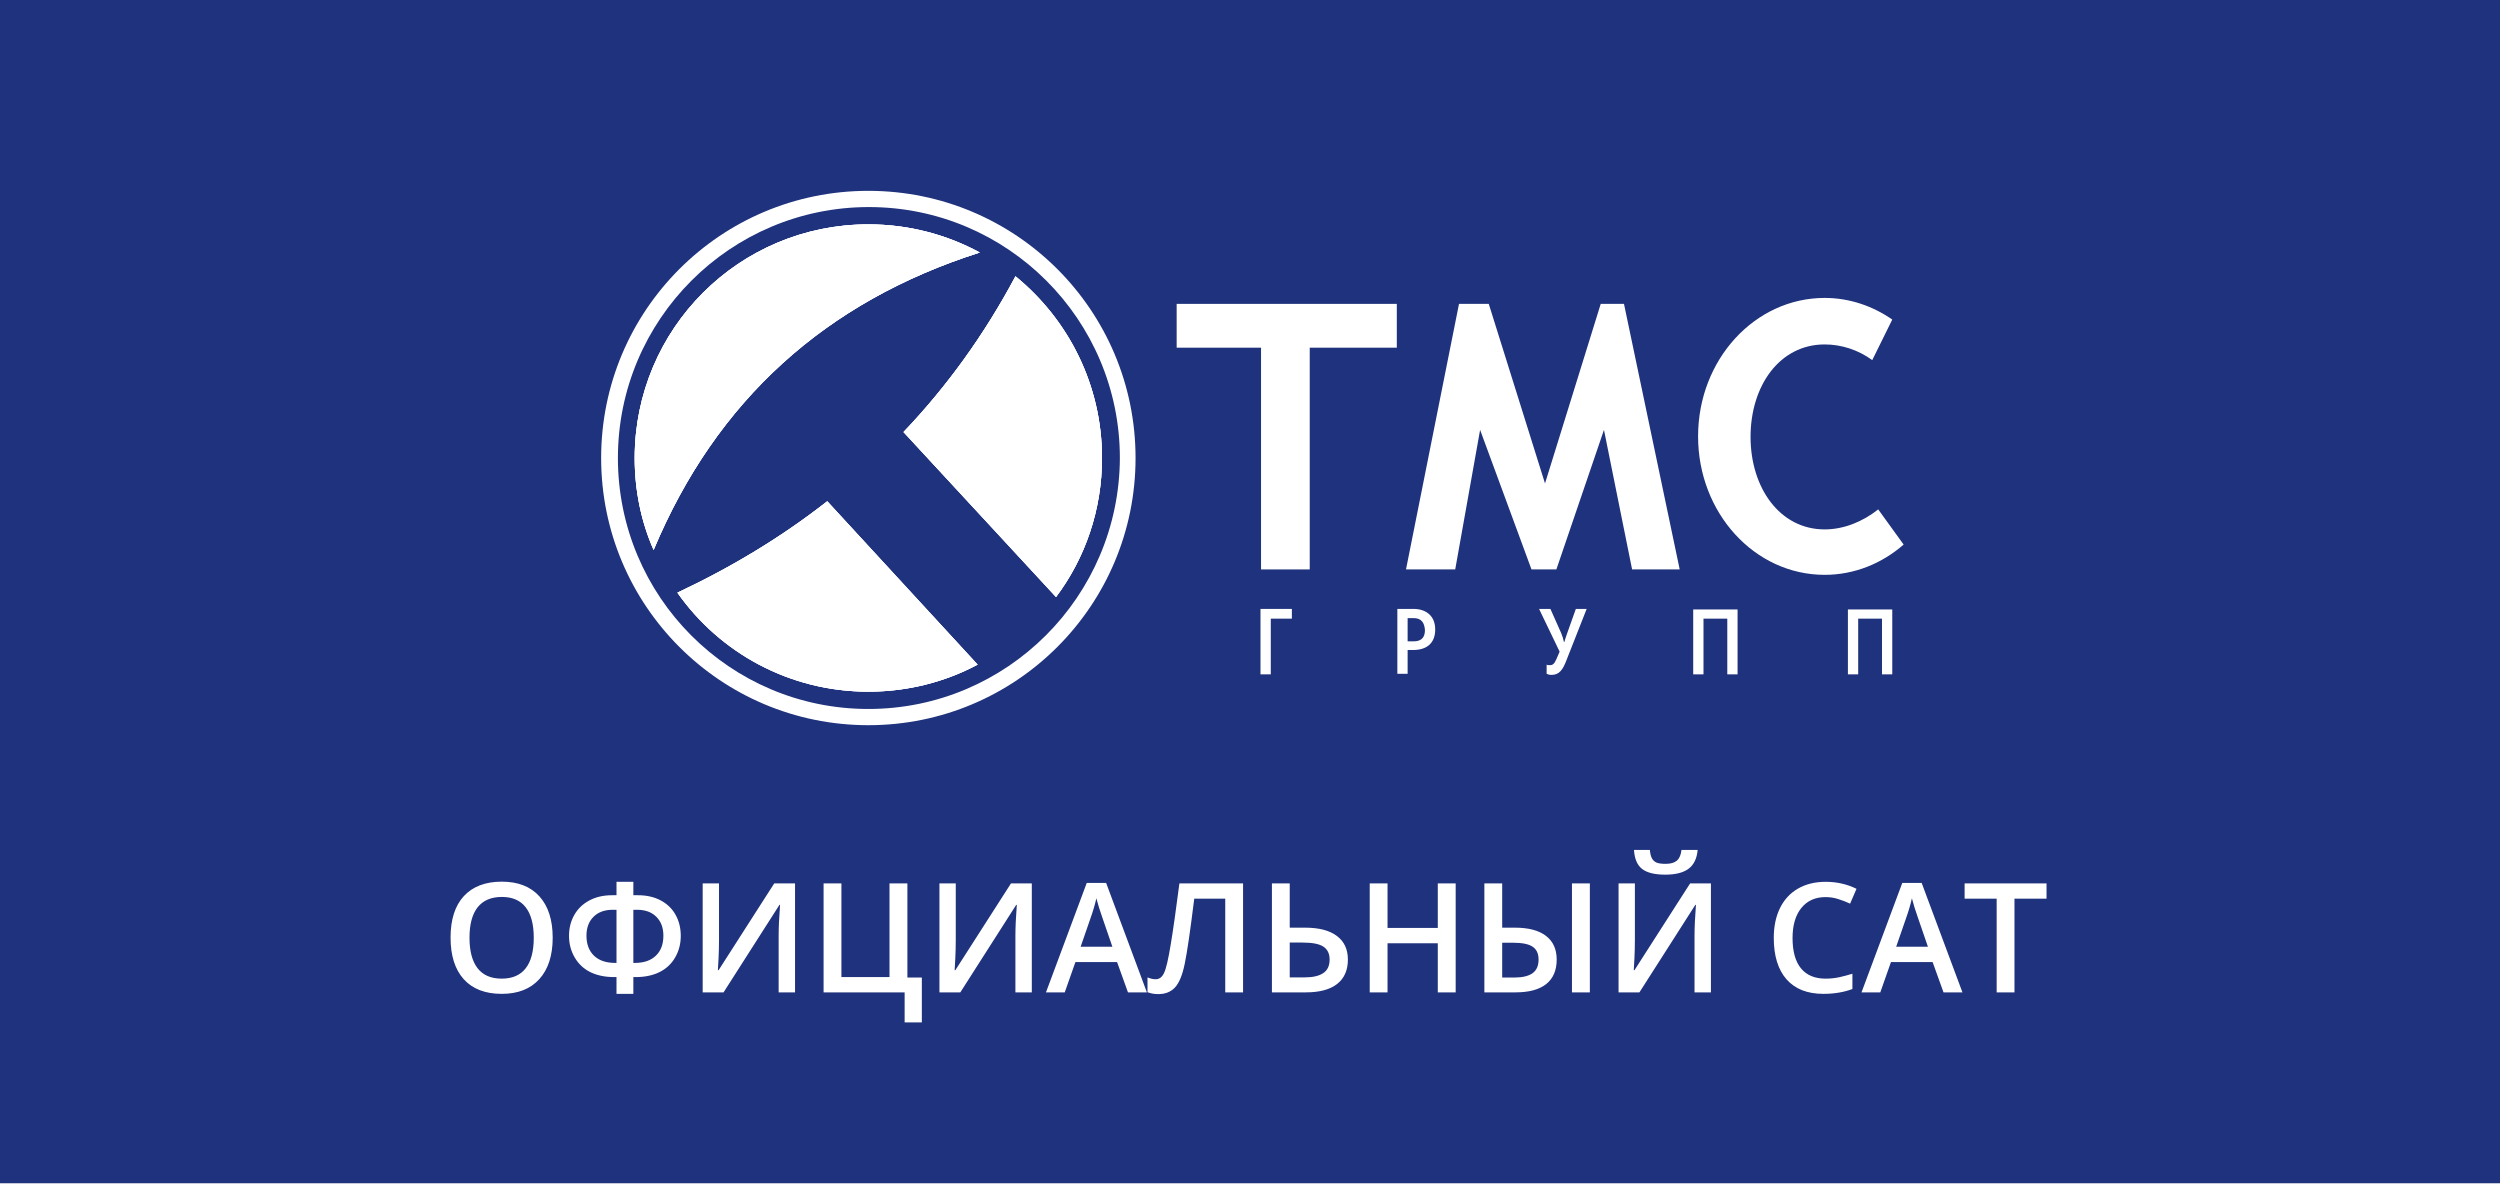
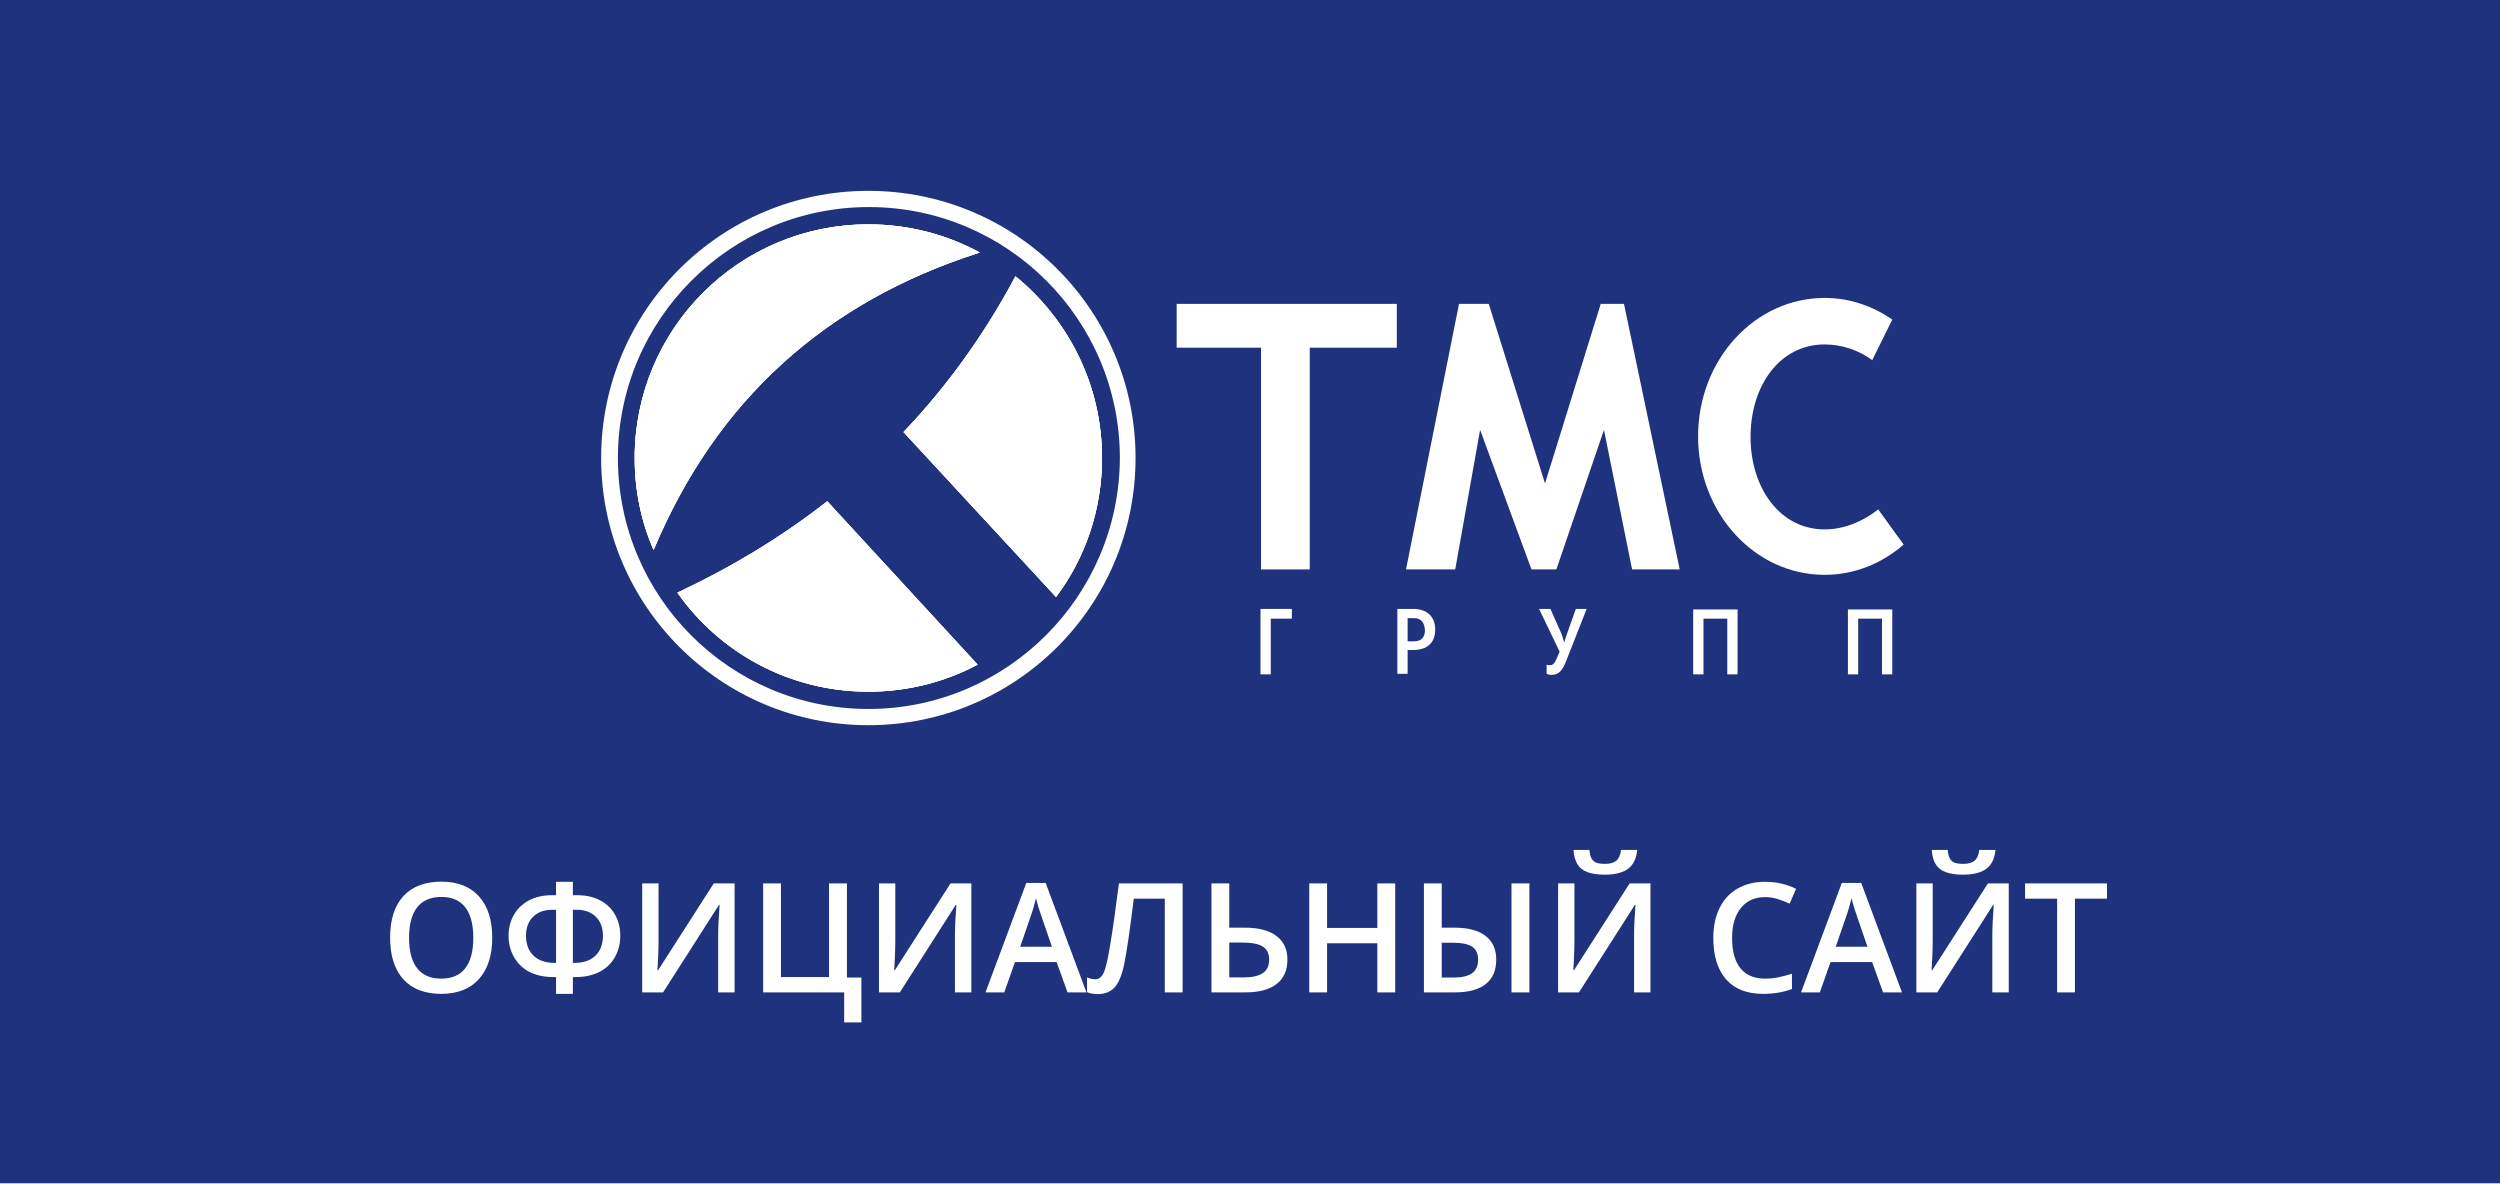
<svg xmlns="http://www.w3.org/2000/svg" width="262" height="124" viewBox="0 0 262 124" fill="none">
-   <path d="M0 0H262V124H0V0Z" fill="#1F327D" />
+   <rect width="262" height="124" fill="#1F327D" />
  <path d="M102.68 26.462C86.525 31.619 75.074 41.935 68.499 57.636C67.195 54.688 66.515 51.401 66.515 48C66.515 34.453 77.455 23.514 91.003 23.514C95.254 23.514 99.222 24.591 102.68 26.462Z" fill="white" />
  <path d="M102.453 69.652C99.052 71.466 95.141 72.486 91.003 72.486C82.727 72.486 75.414 68.405 70.993 62.113C76.775 59.393 81.99 56.219 86.695 52.534L102.453 69.652Z" fill="white" />
  <path d="M115.491 48C115.491 53.441 113.734 58.486 110.673 62.567L94.688 45.279C99.279 40.462 103.19 35.02 106.422 28.956C111.977 33.49 115.491 40.348 115.491 48Z" fill="white" />
  <path d="M91.003 20C75.528 20 63 32.526 63 48C63 63.474 75.528 76 91.003 76C106.478 76 119.006 63.474 119.006 48C119.006 32.526 106.478 20 91.003 20ZM91.003 74.3C76.491 74.3 64.757 62.51 64.757 48C64.757 33.49 76.548 21.7 91.06 21.7C105.571 21.7 117.362 33.49 117.362 48C117.305 62.51 105.515 74.3 91.003 74.3Z" fill="white" />
  <path d="M102.68 26.462C86.525 31.619 75.074 41.935 68.499 57.636C67.195 54.688 66.515 51.401 66.515 48C66.515 34.453 77.455 23.514 91.003 23.514C95.254 23.514 99.222 24.591 102.68 26.462Z" fill="white" />
  <path d="M102.453 69.652C99.052 71.466 95.141 72.486 91.003 72.486C82.727 72.486 75.414 68.405 70.993 62.113C76.775 59.393 81.99 56.219 86.695 52.534L102.453 69.652Z" fill="white" />
  <path d="M115.491 48C115.491 53.441 113.734 58.486 110.673 62.567L94.688 45.279C99.279 40.462 103.19 35.02 106.422 28.956C111.977 33.49 115.491 40.348 115.491 48Z" fill="white" />
  <path d="M102.68 26.462C86.525 31.619 75.074 41.935 68.499 57.636C67.195 54.688 66.515 51.401 66.515 48C66.515 34.453 77.455 23.514 91.003 23.514C95.254 23.514 99.222 24.591 102.68 26.462Z" fill="white" />
  <path d="M102.453 69.652C99.052 71.466 95.141 72.486 91.003 72.486C82.727 72.486 75.414 68.405 70.993 62.113C76.775 59.393 81.99 56.219 86.695 52.534L102.453 69.652Z" fill="white" />
  <path d="M115.491 48C115.491 53.441 113.734 58.486 110.673 62.567L94.688 45.279C99.279 40.462 103.19 35.02 106.422 28.956C111.977 33.49 115.491 40.348 115.491 48Z" fill="white" />
  <path d="M123.314 31.846H146.385V36.437H137.259V59.676H132.157V36.437H123.314V31.846Z" fill="white" />
  <path d="M152.507 59.676H147.349L152.904 31.846H156.022L161.917 50.664L167.756 31.846H170.193L176.032 59.676H171.044L168.096 45.053L163.108 59.676H160.5L155.115 45.053L152.507 59.676Z" fill="white" />
  <path d="M199.5 57.069C197.233 59.053 194.342 60.243 191.224 60.243C183.855 60.243 177.959 53.725 177.959 45.733C177.959 37.684 183.911 31.223 191.224 31.223C193.831 31.223 196.269 32.073 198.31 33.49L196.212 37.741C194.738 36.664 192.981 36.097 191.224 36.097C186.519 36.097 183.458 40.405 183.458 45.789C183.458 51.117 186.519 55.482 191.224 55.482C193.208 55.482 195.192 54.688 196.836 53.385L199.5 57.069Z" fill="white" />
  <path d="M132.1 63.814H135.388V64.834H133.177V70.672H132.1V63.814Z" fill="white" />
  <path d="M146.385 63.814H148.142C149.39 63.814 150.41 64.494 150.41 65.968C150.41 67.328 149.616 68.121 148.086 68.121H147.519V70.615H146.442V63.814H146.385ZM148.142 64.777H147.519V67.215H148.142C149.106 67.215 149.333 66.648 149.333 66.024C149.276 65.287 148.993 64.777 148.142 64.777Z" fill="white" />
  <path d="M161.294 63.814H162.484L163.618 66.364C163.731 66.648 163.844 66.988 163.901 67.271H163.958C164.015 66.988 164.128 66.704 164.241 66.364L165.148 63.814H166.282L164.185 69.142C163.788 70.219 163.391 70.729 162.597 70.729C162.371 70.729 162.201 70.672 162.087 70.615V69.652C162.144 69.709 162.314 69.709 162.427 69.709C162.711 69.709 162.881 69.595 163.108 69.085L163.448 68.291L161.294 63.814Z" fill="white" />
  <path d="M180.964 64.834H178.526V70.672H177.449V63.871H182.097V70.672H181.02V64.834H180.964Z" fill="white" />
  <path d="M197.176 64.834H194.738V70.672H193.661V63.871H198.31V70.672H197.233V64.834H197.176Z" fill="white" />
-   <path d="M57.922 98.273C57.922 100.133 57.456 101.578 56.523 102.609C55.596 103.641 54.281 104.156 52.578 104.156C50.854 104.156 49.529 103.646 48.602 102.625C47.68 101.599 47.219 100.143 47.219 98.258C47.219 96.372 47.682 94.924 48.609 93.914C49.542 92.904 50.87 92.398 52.594 92.398C54.292 92.398 55.604 92.912 56.531 93.938C57.458 94.963 57.922 96.409 57.922 98.273ZM49.203 98.273C49.203 99.68 49.487 100.747 50.055 101.477C50.622 102.201 51.464 102.562 52.578 102.562C53.688 102.562 54.523 102.203 55.086 101.484C55.654 100.766 55.938 99.695 55.938 98.273C55.938 96.872 55.656 95.81 55.094 95.086C54.536 94.362 53.703 94 52.594 94C51.474 94 50.628 94.362 50.055 95.086C49.487 95.81 49.203 96.872 49.203 98.273ZM66.375 100.914H66.531C67.469 100.914 68.201 100.664 68.727 100.164C69.258 99.659 69.523 98.958 69.523 98.062C69.523 97.229 69.276 96.568 68.781 96.078C68.292 95.588 67.617 95.344 66.758 95.344H66.375V100.914ZM64.609 104.156V102.398H64.352C63.419 102.398 62.599 102.229 61.891 101.891C61.188 101.547 60.635 101.034 60.234 100.352C59.833 99.669 59.633 98.912 59.633 98.078C59.633 97.271 59.815 96.544 60.18 95.898C60.544 95.247 61.068 94.74 61.75 94.375C62.432 94.005 63.232 93.82 64.148 93.82H64.609V92.414H66.375V93.82H66.852C67.773 93.82 68.573 94.003 69.25 94.367C69.932 94.732 70.451 95.237 70.805 95.883C71.164 96.523 71.344 97.255 71.344 98.078C71.344 98.927 71.143 99.69 70.742 100.367C70.341 101.044 69.789 101.552 69.086 101.891C68.388 102.229 67.568 102.398 66.625 102.398H66.375V104.156H64.609ZM64.609 95.344H64.227C63.362 95.344 62.685 95.591 62.195 96.086C61.706 96.576 61.461 97.234 61.461 98.062C61.461 98.948 61.724 99.646 62.25 100.156C62.776 100.661 63.516 100.914 64.469 100.914H64.609V95.344ZM73.641 92.578H75.352V98.516C75.352 99.135 75.336 99.763 75.305 100.398C75.273 101.029 75.25 101.456 75.234 101.68H75.305L81.141 92.578H83.32V104H81.602V98.109C81.602 97.208 81.651 96.115 81.75 94.828H81.688L75.828 104H73.641V92.578ZM95.094 102.445H96.609V107.148H94.805V104H86.312V92.578H88.18V102.398H93.219V92.578H95.094V102.445ZM98.453 92.578H100.164V98.516C100.164 99.135 100.148 99.763 100.117 100.398C100.086 101.029 100.062 101.456 100.047 101.68H100.117L105.953 92.578H108.133V104H106.414V98.109C106.414 97.208 106.464 96.115 106.562 94.828H106.5L100.641 104H98.453V92.578ZM118.211 104L117.07 100.828H112.703L111.586 104H109.617L113.891 92.531H115.922L120.195 104H118.211ZM116.578 99.219L115.508 96.109C115.43 95.901 115.32 95.573 115.18 95.125C115.044 94.677 114.951 94.349 114.898 94.141C114.758 94.781 114.552 95.482 114.281 96.242L113.25 99.219H116.578ZM130.273 104H128.406V94.18H125.156C124.745 97.513 124.414 99.781 124.164 100.984C123.919 102.188 123.573 103.026 123.125 103.5C122.677 103.969 122.083 104.195 121.344 104.18C120.964 104.18 120.602 104.115 120.258 103.984V102.43C120.555 102.56 120.844 102.625 121.125 102.625C121.5 102.625 121.792 102.401 122 101.953C122.214 101.5 122.445 100.503 122.695 98.961C122.951 97.419 123.253 95.292 123.602 92.578H130.273V104ZM141.258 100.562C141.258 101.682 140.88 102.536 140.125 103.125C139.375 103.708 138.286 104 136.859 104H133.297V92.578H135.164V97.219H136.781C138.229 97.219 139.336 97.508 140.102 98.086C140.872 98.659 141.258 99.484 141.258 100.562ZM135.164 102.43H136.734C137.573 102.43 138.216 102.284 138.664 101.992C139.117 101.695 139.344 101.219 139.344 100.562C139.344 99.948 139.128 99.497 138.695 99.211C138.263 98.924 137.539 98.781 136.523 98.781H135.164V102.43ZM152.555 104H150.68V98.852H145.414V104H143.547V92.578H145.414V97.25H150.68V92.578H152.555V104ZM163.141 100.562C163.141 101.693 162.773 102.549 162.039 103.133C161.31 103.711 160.237 104 158.82 104H155.562V92.578H157.43V97.219H158.758C160.185 97.219 161.271 97.505 162.016 98.078C162.766 98.651 163.141 99.479 163.141 100.562ZM157.43 102.445H158.711C159.544 102.445 160.174 102.297 160.602 102C161.029 101.698 161.242 101.219 161.242 100.562C161.242 99.943 161.036 99.495 160.625 99.219C160.219 98.938 159.526 98.797 158.547 98.797H157.43V102.445ZM166.617 104H164.742V92.578H166.617V104ZM169.625 92.578H171.336V98.516C171.336 99.135 171.32 99.763 171.289 100.398C171.258 101.029 171.234 101.456 171.219 101.68H171.289L177.125 92.578H179.305V104H177.586V98.109C177.586 97.208 177.635 96.115 177.734 94.828H177.672L171.812 104H169.625V92.578ZM174.523 91.664C173.419 91.664 172.609 91.466 172.094 91.07C171.583 90.669 171.299 90.003 171.242 89.07H172.906C172.938 89.445 173.008 89.737 173.117 89.945C173.232 90.154 173.393 90.305 173.602 90.398C173.815 90.487 174.138 90.531 174.57 90.531C175.081 90.531 175.469 90.419 175.734 90.195C176 89.966 176.161 89.591 176.219 89.07H177.914C177.836 89.966 177.521 90.622 176.969 91.039C176.417 91.456 175.602 91.664 174.523 91.664ZM191.312 94.016C190.24 94.016 189.396 94.396 188.781 95.156C188.167 95.917 187.859 96.966 187.859 98.305C187.859 99.706 188.154 100.766 188.742 101.484C189.336 102.203 190.193 102.562 191.312 102.562C191.797 102.562 192.266 102.516 192.719 102.422C193.172 102.323 193.643 102.198 194.133 102.047V103.648C193.237 103.987 192.221 104.156 191.086 104.156C189.414 104.156 188.13 103.651 187.234 102.641C186.339 101.625 185.891 100.174 185.891 98.289C185.891 97.102 186.107 96.062 186.539 95.172C186.977 94.281 187.607 93.599 188.43 93.125C189.253 92.651 190.219 92.414 191.328 92.414C192.495 92.414 193.573 92.659 194.562 93.148L193.891 94.703C193.505 94.521 193.096 94.362 192.664 94.227C192.237 94.086 191.786 94.016 191.312 94.016ZM203.68 104L202.539 100.828H198.172L197.055 104H195.086L199.359 92.531H201.391L205.664 104H203.68ZM202.047 99.219L200.977 96.109C200.898 95.901 200.789 95.573 200.648 95.125C200.513 94.677 200.419 94.349 200.367 94.141C200.227 94.781 200.021 95.482 199.75 96.242L198.719 99.219H202.047ZM211.117 104H209.25V94.18H205.891V92.578H214.477V94.18H211.117V104Z" fill="white" />
+   <path d="M51.586 98.273C51.586 100.133 51.12 101.578 50.188 102.609C49.26 103.641 47.945 104.156 46.242 104.156C44.518 104.156 43.193 103.646 42.266 102.625C41.344 101.599 40.883 100.143 40.883 98.258C40.883 96.372 41.346 94.924 42.273 93.914C43.206 92.904 44.534 92.398 46.258 92.398C47.956 92.398 49.268 92.912 50.195 93.938C51.122 94.963 51.586 96.409 51.586 98.273ZM42.867 98.273C42.867 99.68 43.151 100.747 43.719 101.477C44.286 102.201 45.128 102.562 46.242 102.562C47.352 102.562 48.188 102.203 48.75 101.484C49.318 100.766 49.602 99.695 49.602 98.273C49.602 96.872 49.32 95.81 48.758 95.086C48.2 94.362 47.367 94 46.258 94C45.138 94 44.292 94.362 43.719 95.086C43.151 95.81 42.867 96.872 42.867 98.273ZM60.039 100.914H60.195C61.133 100.914 61.865 100.664 62.391 100.164C62.922 99.659 63.188 98.958 63.188 98.062C63.188 97.229 62.94 96.568 62.445 96.078C61.956 95.588 61.281 95.344 60.422 95.344H60.039V100.914ZM58.273 104.156V102.398H58.016C57.083 102.398 56.263 102.229 55.555 101.891C54.852 101.547 54.3 101.034 53.898 100.352C53.497 99.669 53.297 98.912 53.297 98.078C53.297 97.271 53.479 96.544 53.844 95.898C54.208 95.247 54.732 94.74 55.414 94.375C56.096 94.005 56.896 93.82 57.812 93.82H58.273V92.414H60.039V93.82H60.516C61.438 93.82 62.237 94.003 62.914 94.367C63.596 94.732 64.115 95.237 64.469 95.883C64.828 96.523 65.008 97.255 65.008 98.078C65.008 98.927 64.807 99.69 64.406 100.367C64.005 101.044 63.453 101.552 62.75 101.891C62.052 102.229 61.232 102.398 60.289 102.398H60.039V104.156H58.273ZM58.273 95.344H57.891C57.026 95.344 56.349 95.591 55.859 96.086C55.37 96.576 55.125 97.234 55.125 98.062C55.125 98.948 55.388 99.646 55.914 100.156C56.44 100.661 57.18 100.914 58.133 100.914H58.273V95.344ZM67.305 92.578H69.016V98.516C69.016 99.135 69 99.763 68.969 100.398C68.938 101.029 68.914 101.456 68.898 101.68H68.969L74.805 92.578H76.984V104H75.266V98.109C75.266 97.208 75.315 96.115 75.414 94.828H75.352L69.492 104H67.305V92.578ZM88.758 102.445H90.273V107.148H88.469V104H79.977V92.578H81.844V102.398H86.883V92.578H88.758V102.445ZM92.117 92.578H93.828V98.516C93.828 99.135 93.812 99.763 93.781 100.398C93.75 101.029 93.727 101.456 93.711 101.68H93.781L99.617 92.578H101.797V104H100.078V98.109C100.078 97.208 100.128 96.115 100.227 94.828H100.164L94.305 104H92.117V92.578ZM111.875 104L110.734 100.828H106.367L105.25 104H103.281L107.555 92.531H109.586L113.859 104H111.875ZM110.242 99.219L109.172 96.109C109.094 95.901 108.984 95.573 108.844 95.125C108.708 94.677 108.615 94.349 108.562 94.141C108.422 94.781 108.216 95.482 107.945 96.242L106.914 99.219H110.242ZM123.938 104H122.07V94.18H118.82C118.409 97.513 118.078 99.781 117.828 100.984C117.583 102.188 117.237 103.026 116.789 103.5C116.341 103.969 115.747 104.195 115.008 104.18C114.628 104.18 114.266 104.115 113.922 103.984V102.43C114.219 102.56 114.508 102.625 114.789 102.625C115.164 102.625 115.456 102.401 115.664 101.953C115.878 101.5 116.109 100.503 116.359 98.961C116.615 97.419 116.917 95.292 117.266 92.578H123.938V104ZM134.922 100.562C134.922 101.682 134.544 102.536 133.789 103.125C133.039 103.708 131.951 104 130.523 104H126.961V92.578H128.828V97.219H130.445C131.893 97.219 133 97.508 133.766 98.086C134.536 98.659 134.922 99.484 134.922 100.562ZM128.828 102.43H130.398C131.237 102.43 131.88 102.284 132.328 101.992C132.781 101.695 133.008 101.219 133.008 100.562C133.008 99.948 132.792 99.497 132.359 99.211C131.927 98.924 131.203 98.781 130.188 98.781H128.828V102.43ZM146.219 104H144.344V98.852H139.078V104H137.211V92.578H139.078V97.25H144.344V92.578H146.219V104ZM156.805 100.562C156.805 101.693 156.438 102.549 155.703 103.133C154.974 103.711 153.901 104 152.484 104H149.227V92.578H151.094V97.219H152.422C153.849 97.219 154.935 97.505 155.68 98.078C156.43 98.651 156.805 99.479 156.805 100.562ZM151.094 102.445H152.375C153.208 102.445 153.839 102.297 154.266 102C154.693 101.698 154.906 101.219 154.906 100.562C154.906 99.943 154.701 99.495 154.289 99.219C153.883 98.938 153.19 98.797 152.211 98.797H151.094V102.445ZM160.281 104H158.406V92.578H160.281V104ZM163.289 92.578H165V98.516C165 99.135 164.984 99.763 164.953 100.398C164.922 101.029 164.898 101.456 164.883 101.68H164.953L170.789 92.578H172.969V104H171.25V98.109C171.25 97.208 171.299 96.115 171.398 94.828H171.336L165.477 104H163.289V92.578ZM168.188 91.664C167.083 91.664 166.273 91.466 165.758 91.07C165.247 90.669 164.964 90.003 164.906 89.07H166.57C166.602 89.445 166.672 89.737 166.781 89.945C166.896 90.154 167.057 90.305 167.266 90.398C167.479 90.487 167.802 90.531 168.234 90.531C168.745 90.531 169.133 90.419 169.398 90.195C169.664 89.966 169.826 89.591 169.883 89.07H171.578C171.5 89.966 171.185 90.622 170.633 91.039C170.081 91.456 169.266 91.664 168.188 91.664ZM184.977 94.016C183.904 94.016 183.06 94.396 182.445 95.156C181.831 95.917 181.523 96.966 181.523 98.305C181.523 99.706 181.818 100.766 182.406 101.484C183 102.203 183.857 102.562 184.977 102.562C185.461 102.562 185.93 102.516 186.383 102.422C186.836 102.323 187.307 102.198 187.797 102.047V103.648C186.901 103.987 185.885 104.156 184.75 104.156C183.078 104.156 181.794 103.651 180.898 102.641C180.003 101.625 179.555 100.174 179.555 98.289C179.555 97.102 179.771 96.062 180.203 95.172C180.641 94.281 181.271 93.599 182.094 93.125C182.917 92.651 183.883 92.414 184.992 92.414C186.159 92.414 187.237 92.659 188.227 93.148L187.555 94.703C187.169 94.521 186.76 94.362 186.328 94.227C185.901 94.086 185.451 94.016 184.977 94.016ZM197.344 104L196.203 100.828H191.836L190.719 104H188.75L193.023 92.531H195.055L199.328 104H197.344ZM195.711 99.219L194.641 96.109C194.562 95.901 194.453 95.573 194.312 95.125C194.177 94.677 194.083 94.349 194.031 94.141C193.891 94.781 193.685 95.482 193.414 96.242L192.383 99.219H195.711ZM200.836 92.578H202.547V98.516C202.547 99.135 202.531 99.763 202.5 100.398C202.469 101.029 202.445 101.456 202.43 101.68H202.5L208.336 92.578H210.516V104H208.797V98.109C208.797 97.208 208.846 96.115 208.945 94.828H208.883L203.023 104H200.836V92.578ZM205.734 91.664C204.63 91.664 203.82 91.466 203.305 91.07C202.794 90.669 202.51 90.003 202.453 89.07H204.117C204.148 89.445 204.219 89.737 204.328 89.945C204.443 90.154 204.604 90.305 204.812 90.398C205.026 90.487 205.349 90.531 205.781 90.531C206.292 90.531 206.68 90.419 206.945 90.195C207.211 89.966 207.372 89.591 207.43 89.07H209.125C209.047 89.966 208.732 90.622 208.18 91.039C207.628 91.456 206.812 91.664 205.734 91.664ZM217.453 104H215.586V94.18H212.227V92.578H220.812V94.18H217.453V104Z" fill="white" />
</svg>
